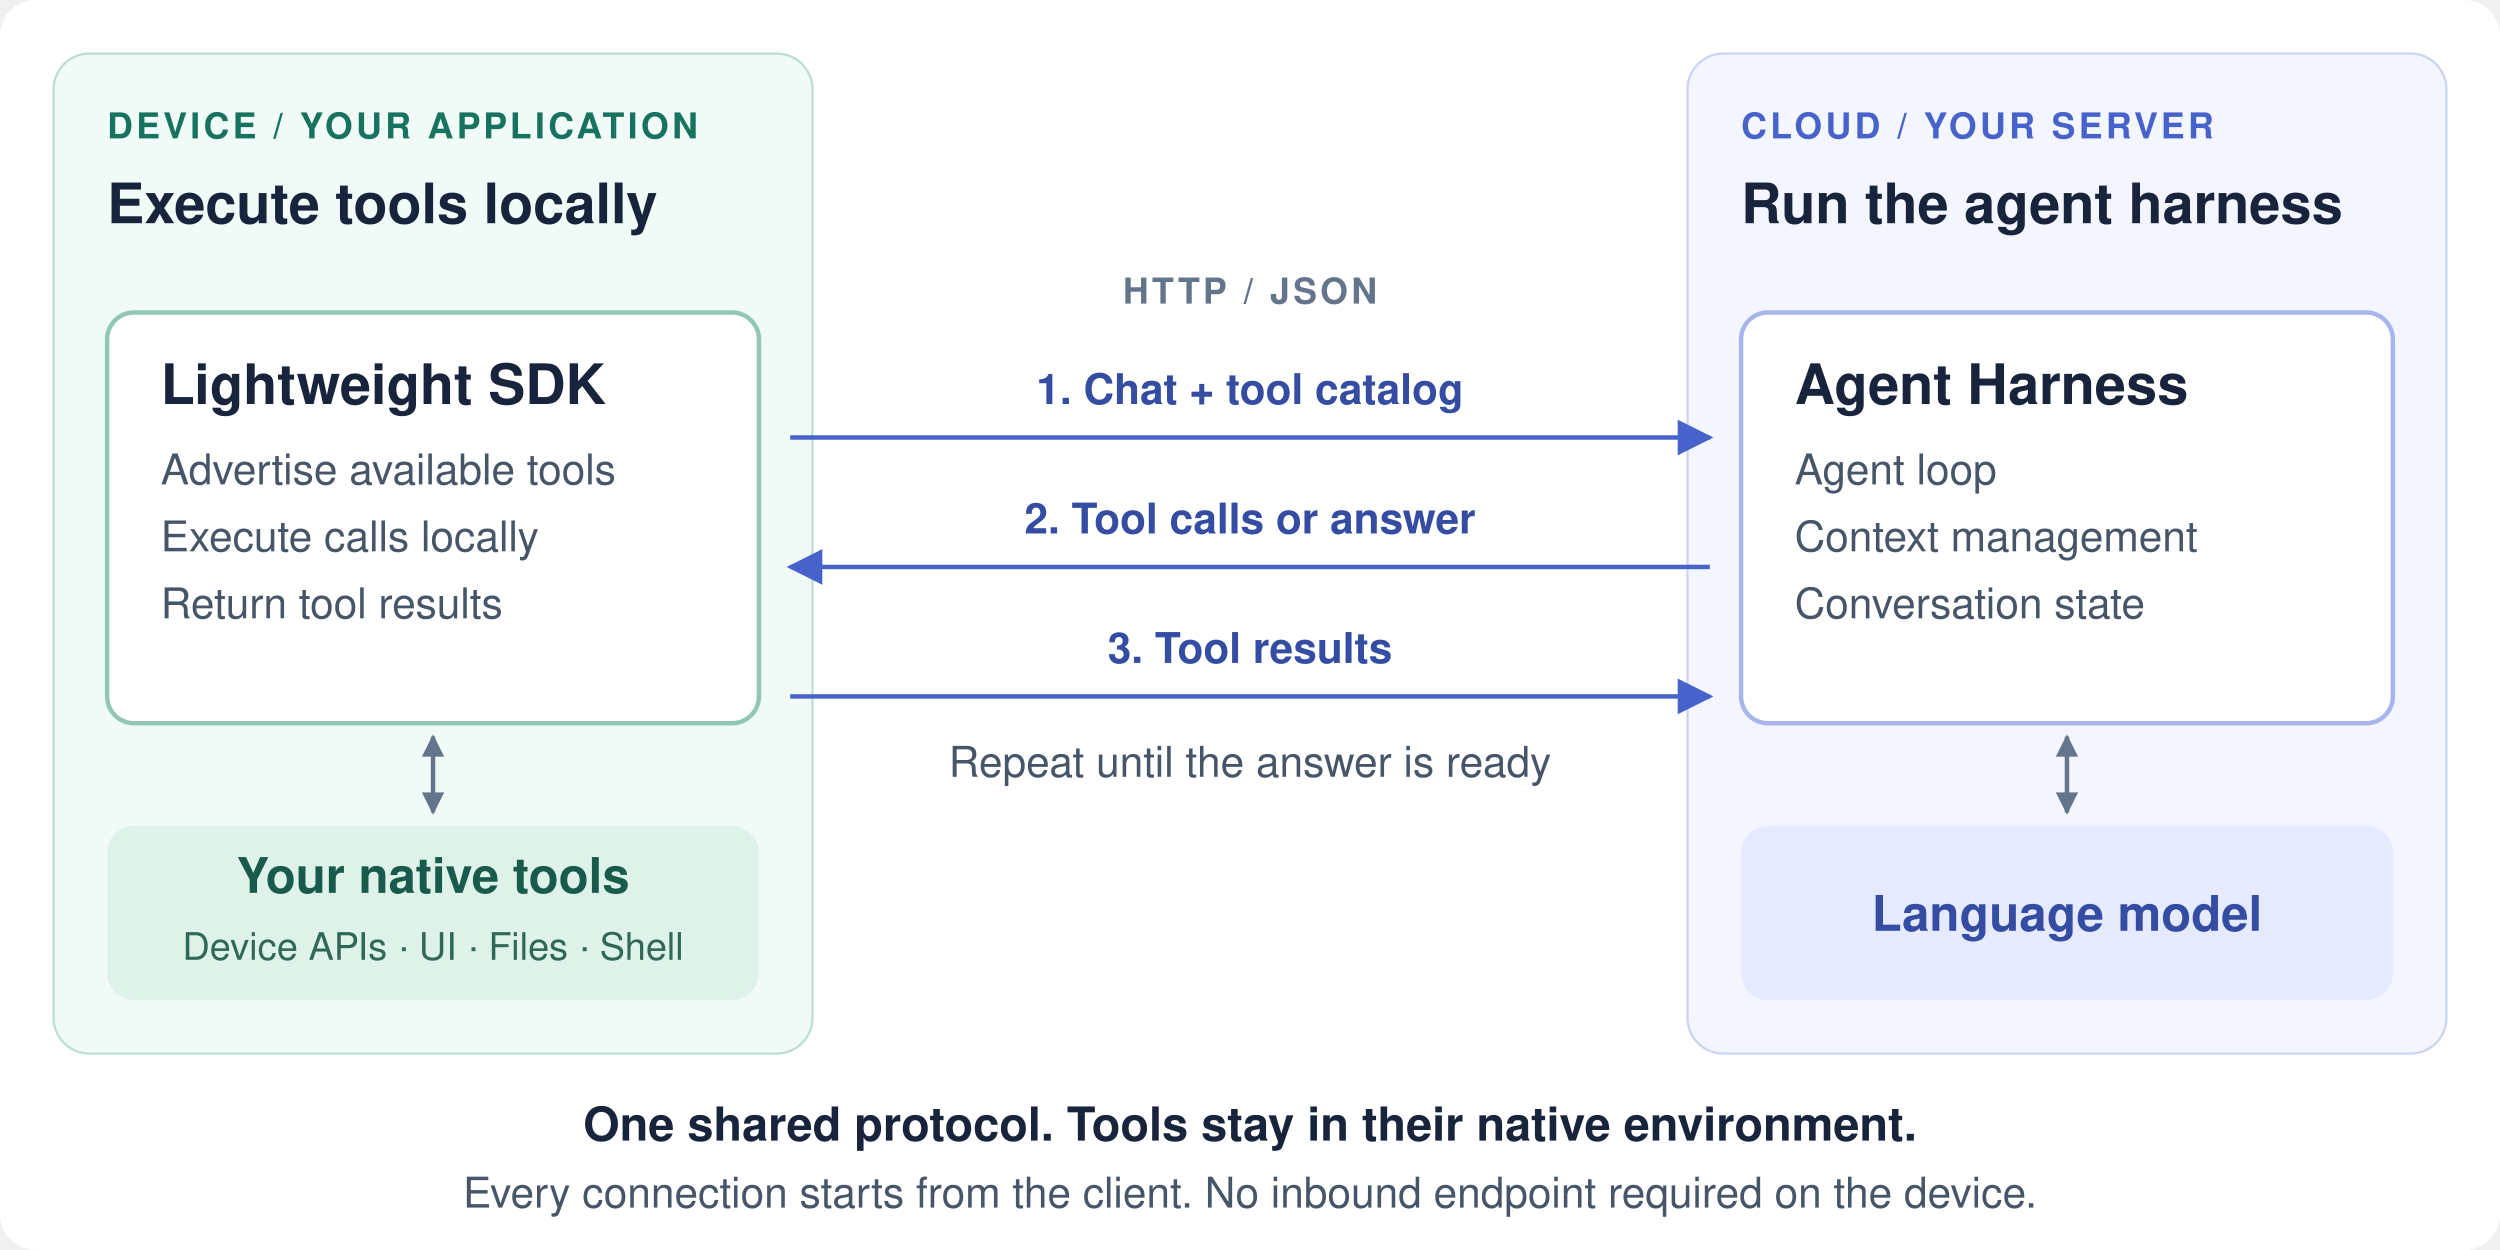
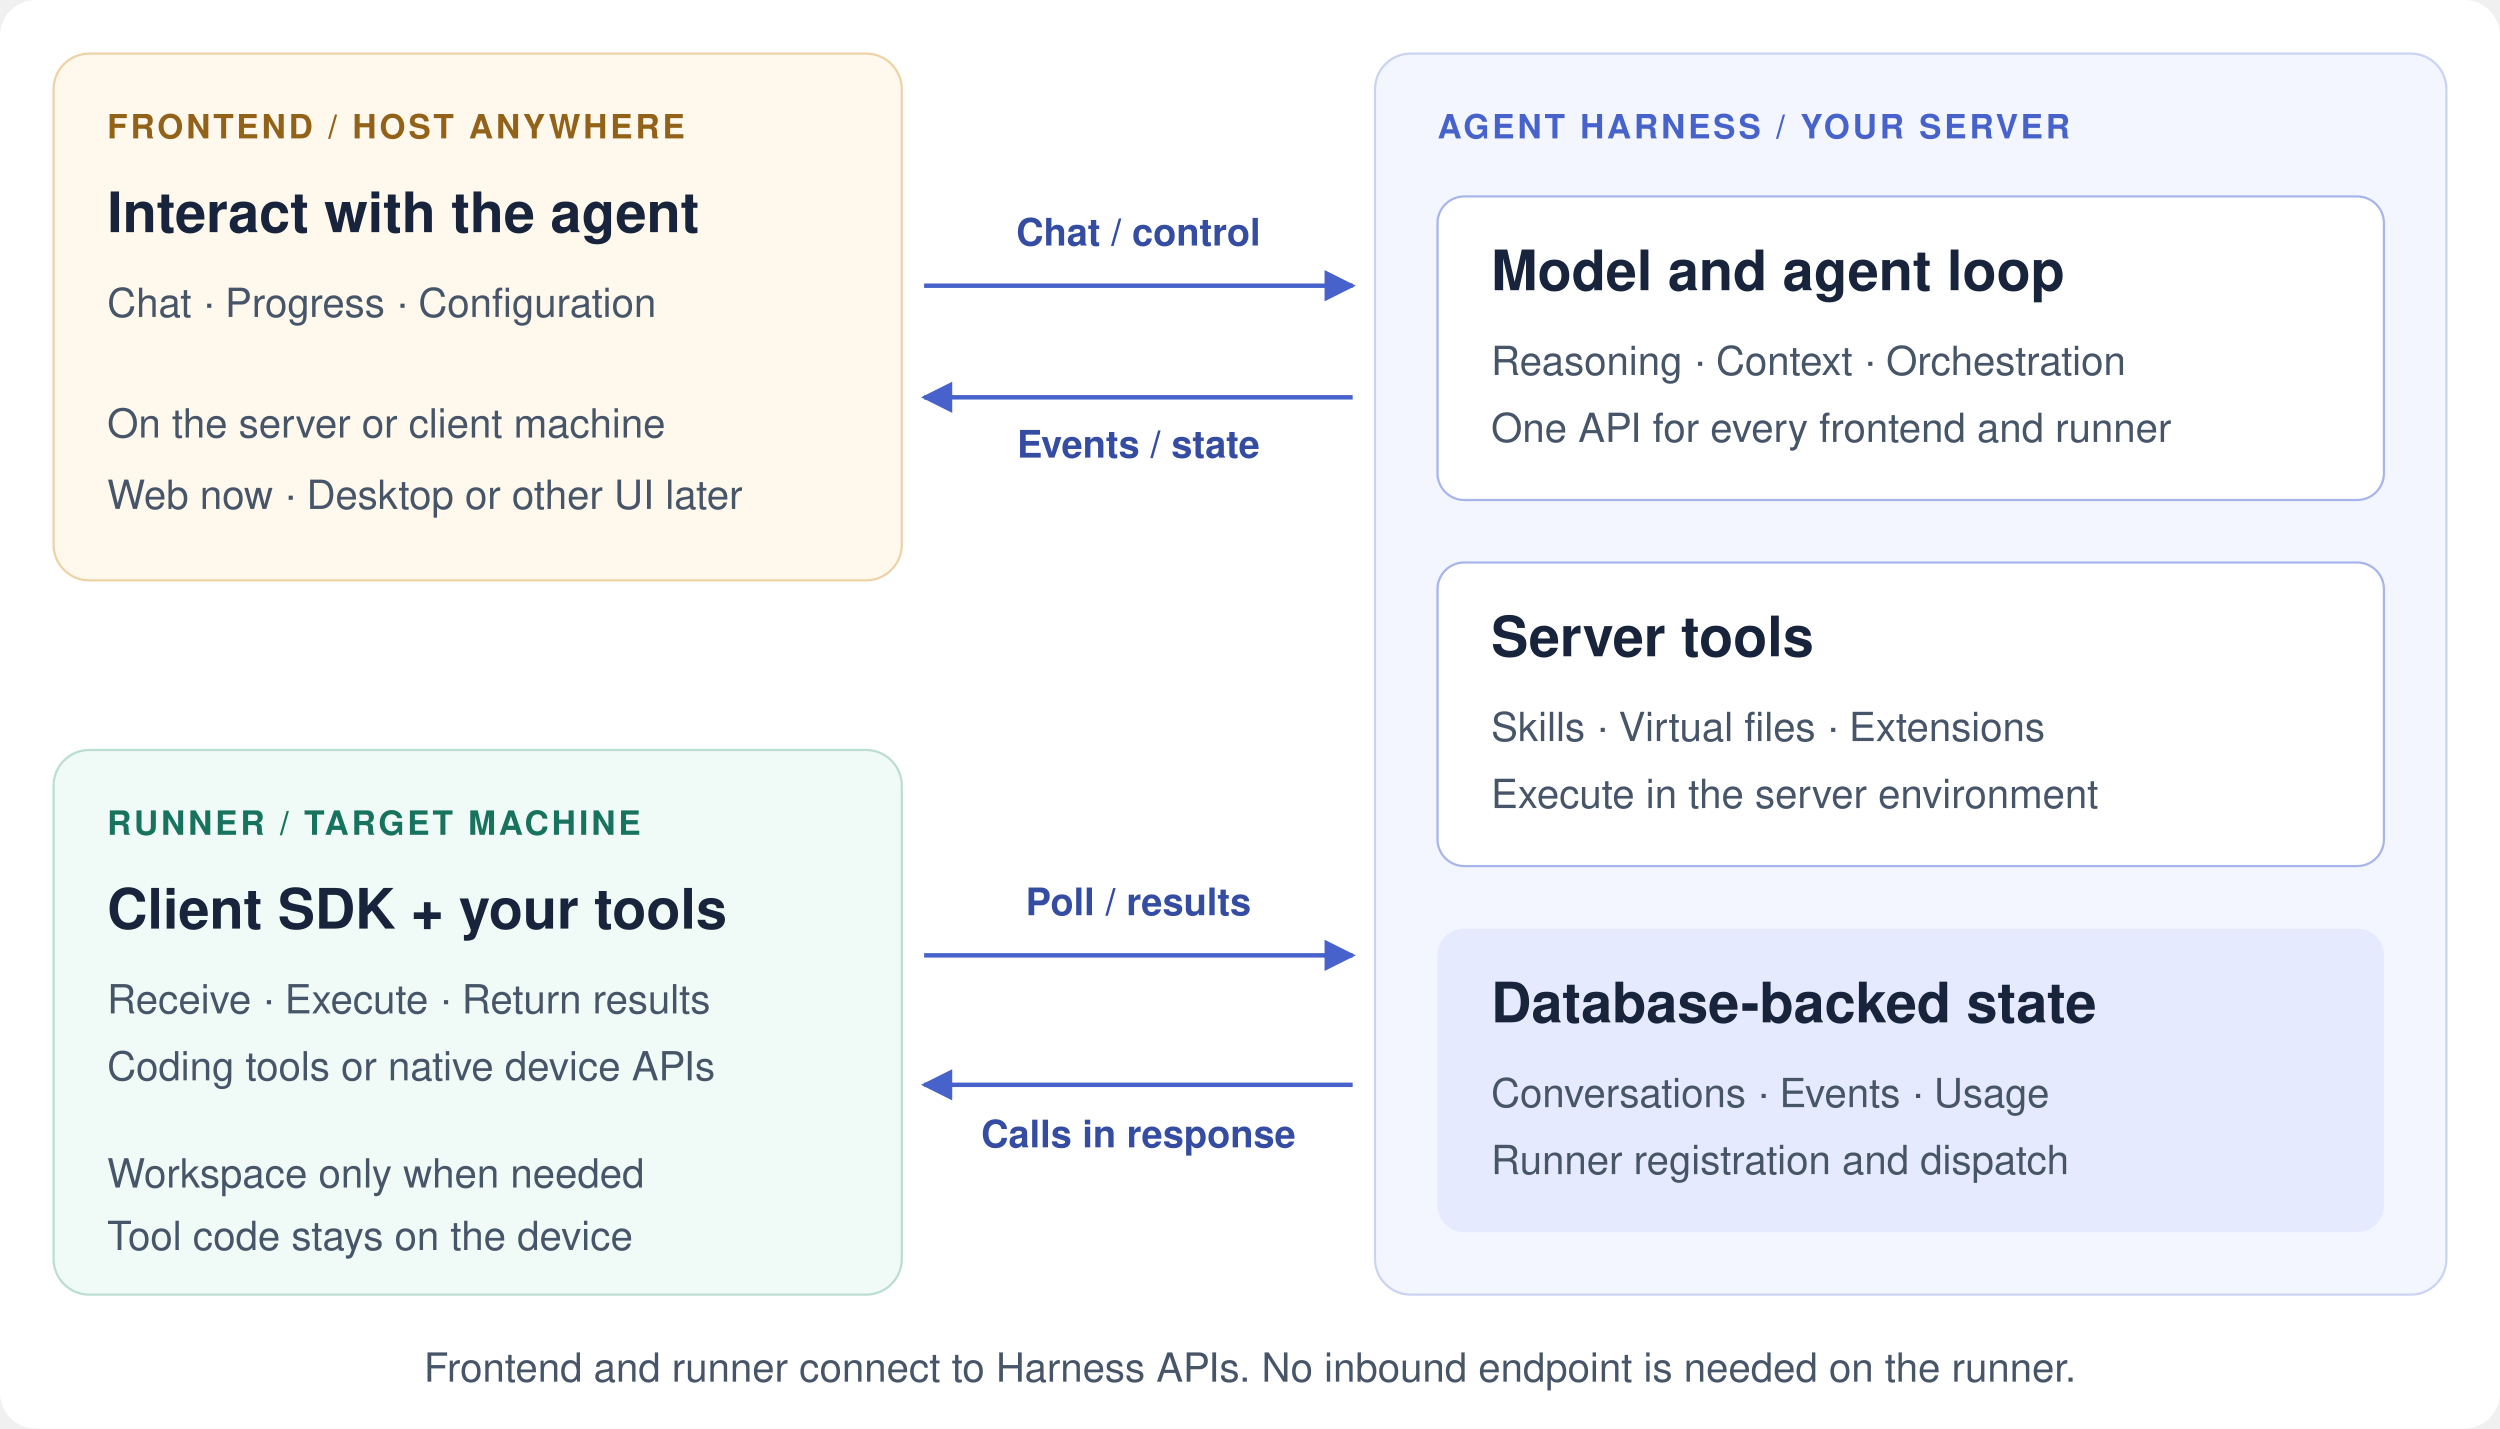
- <svg xmlns="http://www.w3.org/2000/svg" width="1120" height="560" viewBox="0 0 1120 560" role="img" aria-labelledby="title description">
+ <svg xmlns="http://www.w3.org/2000/svg" width="1120" height="640" viewBox="0 0 1120 640" role="img" aria-labelledby="title description">
  <defs>
-     <marker id="blue-arrow" viewBox="0 0 10 10" refX="9" refY="5" markerWidth="8" markerHeight="8" orient="auto-start-reverse">
+     <marker id="arrow" viewBox="0 0 10 10" refX="9" refY="5" markerWidth="7" markerHeight="7" orient="auto-start-reverse">
      <path d="M 0 0 L 10 5 L 0 10 Z" fill="#4763cb" />
-     </marker>
-     <marker id="gray-arrow" viewBox="0 0 10 10" refX="9" refY="5" markerWidth="5" markerHeight="5" orient="auto-start-reverse">
-       <path d="M 0 0 L 10 5 L 0 10 Z" fill="#64748b" />
    </marker>
    <style>
      text { font-family: -apple-system, BlinkMacSystemFont, 'Segoe UI', Helvetica, Arial, sans-serif; }
-       .label { font-size: 16px; font-weight: 700; letter-spacing: 1.5px; }
+       .label { font-size: 15px; font-weight: 700; letter-spacing: 1.3px; }
      .heading { font-size: 25px; font-weight: 700; fill: #17243b; }
-       .body { font-size: 19px; fill: #475569; }
-       .flow { font-size: 19px; font-weight: 600; fill: #344ca2; }
+       .body { font-size: 18px; fill: #475569; }
+       .flow { font-size: 17px; font-weight: 600; fill: #344ca2; }
+       .arrow { fill: none; stroke: #4763cb; stroke-width: 2; marker-end: url(#arrow); }
    </style>
  </defs>
-   <rect width="1120" height="560" rx="16" fill="#ffffff" />
-   <rect x="24" y="24" width="340" height="448" rx="16" fill="#f0faf7" stroke="#bbddd2" />
-   <rect x="756" y="24" width="340" height="448" rx="16" fill="#f3f5ff" stroke="#cbd3f3" />
-   <text x="48" y="62" class="label" fill="#18735e">DEVICE / YOUR APPLICATION</text>
-   <text x="48" y="100" class="heading">Execute tools locally</text>
-   <text x="780" y="62" class="label" fill="#4763cb">CLOUD / YOUR SERVER</text>
-   <text x="780" y="100" class="heading">Run the agent harness</text>
-   <rect x="48" y="140" width="292" height="184" rx="12" fill="#ffffff" stroke="#92c6b7" stroke-width="2" />
-   <text x="72" y="181" class="heading">Lightweight SDK</text>
-   <text x="72" y="217" class="body">Advertise available tools</text>
-   <text x="72" y="247" class="body">Execute calls locally</text>
-   <text x="72" y="277" class="body">Return tool results</text>
-   <rect x="780" y="140" width="292" height="184" rx="12" fill="#ffffff" stroke="#a7b5eb" stroke-width="2" />
-   <text x="804" y="181" class="heading">Agent Harness</text>
-   <text x="804" y="217" class="body">Agent loop</text>
-   <text x="804" y="247" class="body">Context management</text>
-   <text x="804" y="277" class="body">Conversation state</text>
-   <text x="560" y="136" text-anchor="middle" class="label" fill="#64748b">HTTP / JSON</text>
-   <text x="560" y="181" text-anchor="middle" class="flow">1. Chat + tool catalog</text>
-   <path d="M 354 196 H 766" fill="none" stroke="#4763cb" stroke-width="2" marker-end="url(#blue-arrow)" />
-   <text x="560" y="239" text-anchor="middle" class="flow">2. Tool calls or answer</text>
-   <path d="M 766 254 H 354" fill="none" stroke="#4763cb" stroke-width="2" marker-end="url(#blue-arrow)" />
-   <text x="560" y="297" text-anchor="middle" class="flow">3. Tool results</text>
-   <path d="M 354 312 H 766" fill="none" stroke="#4763cb" stroke-width="2" marker-end="url(#blue-arrow)" />
-   <text x="560" y="348" text-anchor="middle" class="body">Repeat until the answer is ready</text>
-   <path d="M 194 330 V 364" fill="none" stroke="#64748b" stroke-width="2" marker-start="url(#gray-arrow)" marker-end="url(#gray-arrow)" />
-   <path d="M 926 330 V 364" fill="none" stroke="#64748b" stroke-width="2" marker-start="url(#gray-arrow)" marker-end="url(#gray-arrow)" />
-   <rect x="48" y="370" width="292" height="78" rx="12" fill="#def2ea" />
-   <text x="194" y="400" text-anchor="middle" font-size="22" font-weight="700" fill="#185b4b">Your native tools</text>
-   <text x="194" y="430" text-anchor="middle" font-size="17" fill="#306858">Device APIs · UI · Files · Shell</text>
-   <rect x="780" y="370" width="292" height="78" rx="12" fill="#e5eaff" />
-   <text x="926" y="417" text-anchor="middle" font-size="22" font-weight="700" fill="#344ca2">Language model</text>
-   <text x="560" y="511" text-anchor="middle" font-size="21" font-weight="700" fill="#17243b">One shared protocol. Tools stay in their native environment.</text>
-   <text x="560" y="541" text-anchor="middle" class="body">Every connection starts from the client. No inbound endpoint required on the device.</text>
+   <rect width="1120" height="640" rx="16" fill="#ffffff" />
+   <rect x="24" y="24" width="380" height="236" rx="16" fill="#fff8ed" stroke="#edd2a5" />
+   <text x="48" y="62" class="label" fill="#936219">FRONTEND / HOST ANYWHERE</text>
+   <text x="48" y="104" class="heading">Interact with the agent</text>
+   <text x="48" y="142" class="body">Chat · Progress · Configuration</text>
+   <text x="48" y="196" class="body">On the server or client machine</text>
+   <text x="48" y="228" class="body">Web now · Desktop or other UI later</text>
+   <rect x="24" y="336" width="380" height="244" rx="16" fill="#f0faf7" stroke="#bbddd2" />
+   <text x="48" y="374" class="label" fill="#18735e">RUNNER / TARGET MACHINE</text>
+   <text x="48" y="416" class="heading">Client SDK + your tools</text>
+   <text x="48" y="454" class="body">Receive · Execute · Return results</text>
+   <text x="48" y="484" class="body">Coding tools or native device APIs</text>
+   <text x="48" y="532" class="body">Workspace only when needed</text>
+   <text x="48" y="560" class="body">Tool code stays on the device</text>
+   <rect x="616" y="24" width="480" height="556" rx="16" fill="#f3f5ff" stroke="#cbd3f3" />
+   <text x="644" y="62" class="label" fill="#4763cb">AGENT HARNESS / YOUR SERVER</text>
+   <rect x="644" y="88" width="424" height="136" rx="12" fill="#ffffff" stroke="#a7b5eb" />
+   <text x="668" y="130" class="heading">Model and agent loop</text>
+   <text x="668" y="168" class="body">Reasoning · Context · Orchestration</text>
+   <text x="668" y="198" class="body">One API for every frontend and runner</text>
+   <rect x="644" y="252" width="424" height="136" rx="12" fill="#ffffff" stroke="#a7b5eb" />
+   <text x="668" y="294" class="heading">Server tools</text>
+   <text x="668" y="332" class="body">Skills · Virtual files · Extensions</text>
+   <text x="668" y="362" class="body">Execute in the server environment</text>
+   <rect x="644" y="416" width="424" height="136" rx="12" fill="#e5eaff" />
+   <text x="668" y="458" class="heading">Database-backed state</text>
+   <text x="668" y="496" class="body">Conversations · Events · Usage</text>
+   <text x="668" y="526" class="body">Runner registration and dispatch</text>
+   <text x="510" y="110" text-anchor="middle" class="flow">Chat / control</text>
+   <path d="M 414 128 H 606" class="arrow" />
+   <path d="M 606 178 H 414" class="arrow" />
+   <text x="510" y="205" text-anchor="middle" class="flow">Events / state</text>
+   <text x="510" y="410" text-anchor="middle" class="flow">Poll / results</text>
+   <path d="M 414 428 H 606" class="arrow" />
+   <path d="M 606 486 H 414" class="arrow" />
+   <text x="510" y="514" text-anchor="middle" class="flow">Calls in response</text>
+   <text x="560" y="619" text-anchor="middle" class="body">Frontend and runner connect to Harness APIs. No inbound endpoint is needed on the runner.</text>
</svg>
